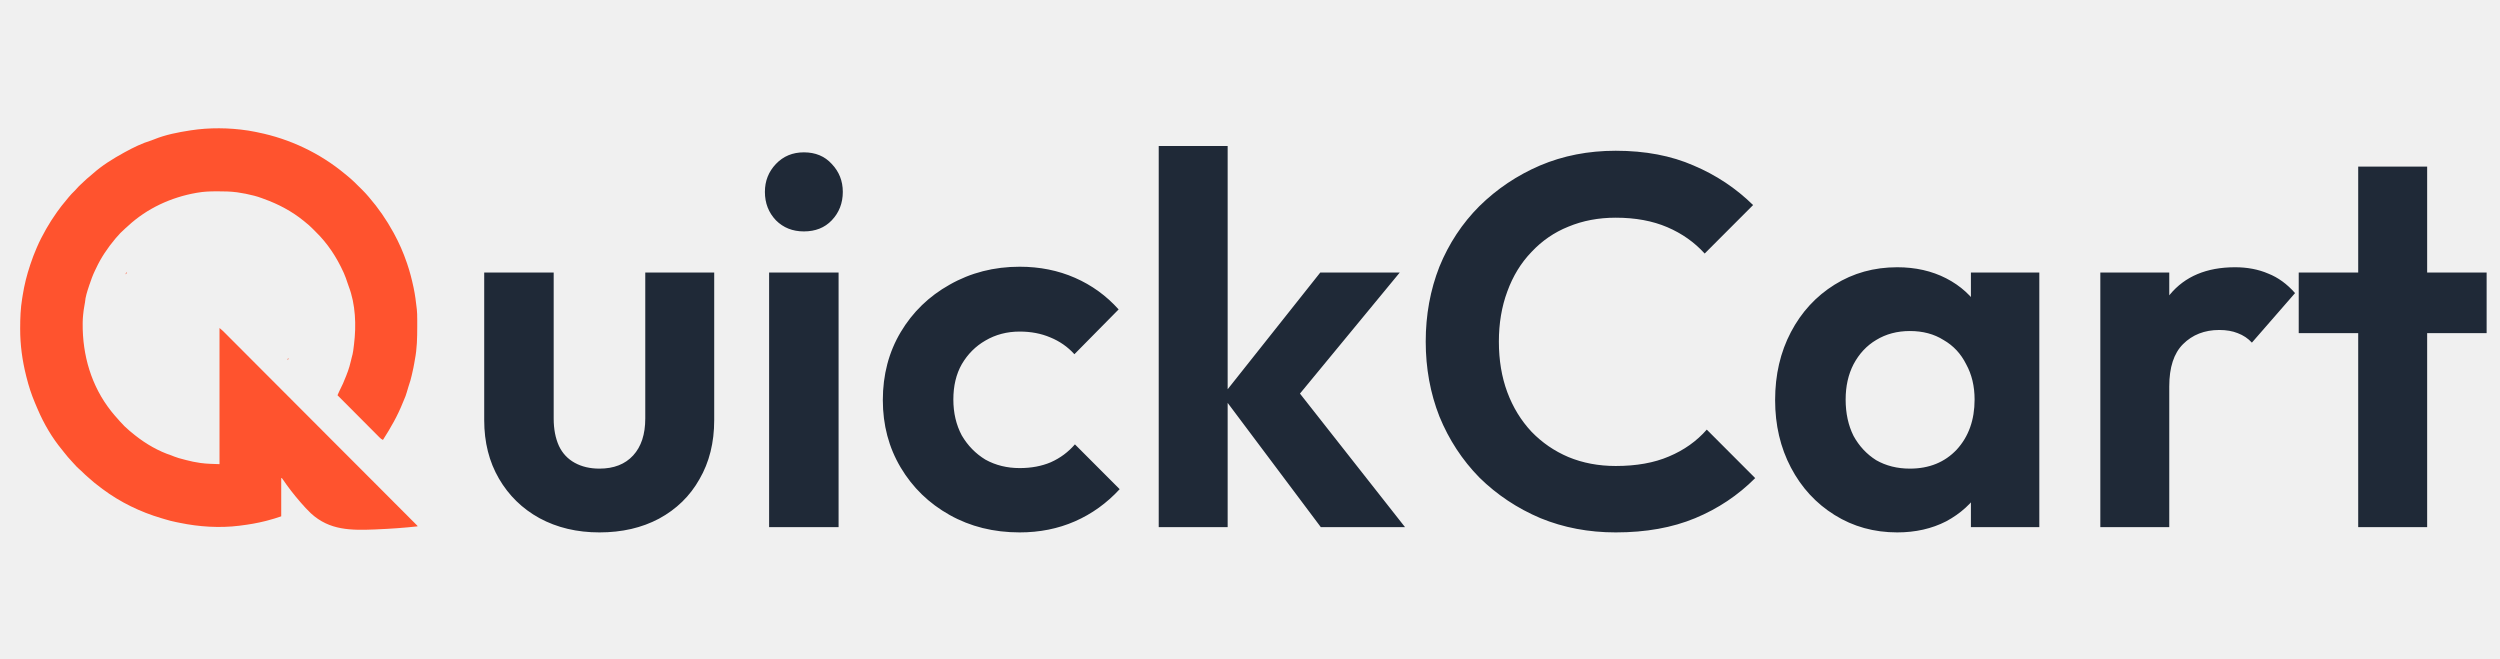
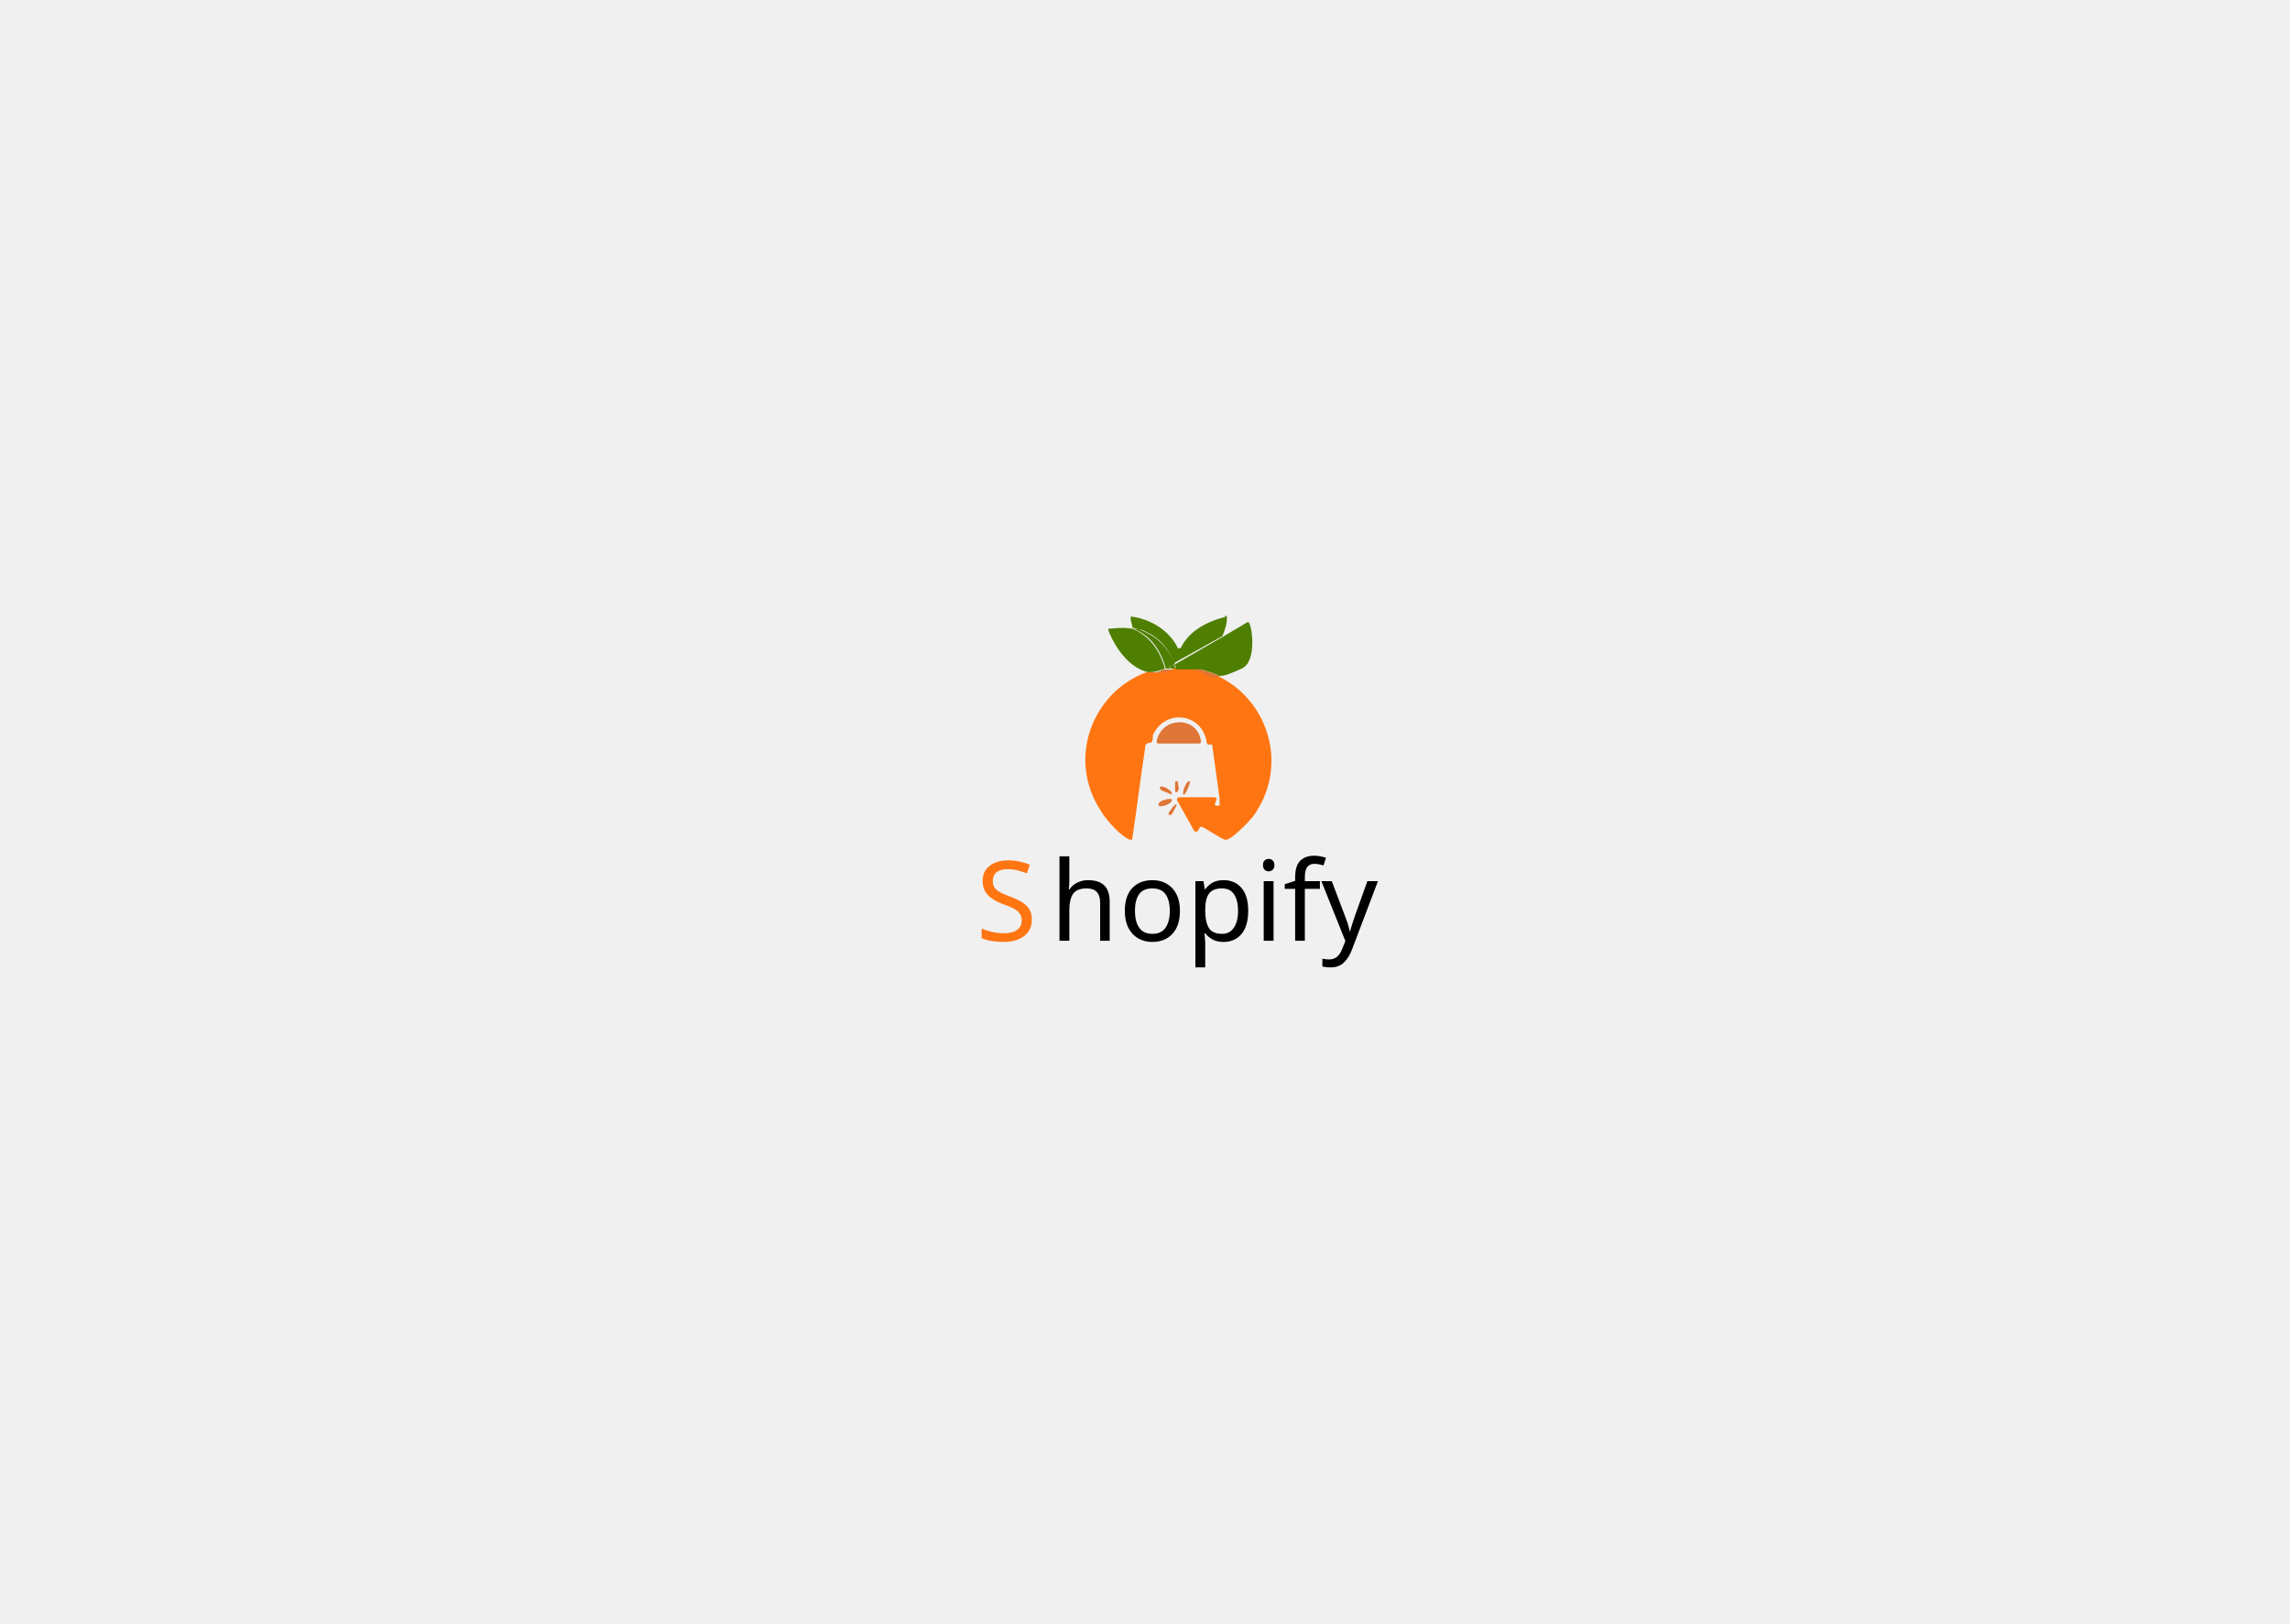
- <svg xmlns="http://www.w3.org/2000/svg" width="129" height="34" viewBox="0 0 129 34" fill="none">
-   <path d="M30.933 27.472C29.774 27.472 28.742 27.227 27.837 26.737C26.95 26.248 26.253 25.568 25.746 24.697C25.239 23.827 24.985 22.821 24.985 21.678V14.062H28.57V21.597C28.57 22.141 28.661 22.612 28.842 23.011C29.023 23.392 29.294 23.682 29.656 23.881C30.019 24.081 30.444 24.181 30.933 24.181C31.675 24.181 32.255 23.954 32.671 23.501C33.087 23.047 33.296 22.413 33.296 21.597V14.062H36.853V21.678C36.853 22.839 36.6 23.854 36.093 24.725C35.604 25.595 34.907 26.275 34.002 26.765C33.115 27.236 32.092 27.472 30.933 27.472ZM39.686 27.2V14.062H43.271V27.2H39.686ZM41.479 11.941C40.9 11.941 40.42 11.75 40.039 11.369C39.659 10.97 39.469 10.481 39.469 9.901C39.469 9.338 39.659 8.858 40.039 8.459C40.42 8.06 40.9 7.861 41.479 7.861C42.076 7.861 42.556 8.06 42.918 8.459C43.298 8.858 43.489 9.338 43.489 9.901C43.489 10.481 43.298 10.97 42.918 11.369C42.556 11.75 42.076 11.941 41.479 11.941ZM52.615 27.472C51.275 27.472 50.071 27.173 49.003 26.574C47.935 25.976 47.093 25.16 46.477 24.126C45.862 23.093 45.554 21.932 45.554 20.645C45.554 19.339 45.862 18.169 46.477 17.136C47.093 16.102 47.935 15.286 49.003 14.688C50.089 14.071 51.293 13.763 52.615 13.763C53.647 13.763 54.597 13.953 55.466 14.334C56.336 14.715 57.087 15.259 57.721 15.966L55.439 18.278C55.095 17.897 54.679 17.607 54.19 17.408C53.719 17.208 53.194 17.109 52.615 17.109C51.963 17.109 51.375 17.263 50.85 17.571C50.343 17.861 49.935 18.269 49.627 18.795C49.338 19.303 49.193 19.91 49.193 20.617C49.193 21.306 49.338 21.923 49.627 22.467C49.935 22.993 50.343 23.41 50.85 23.718C51.375 24.008 51.963 24.153 52.615 24.153C53.212 24.153 53.746 24.054 54.217 23.854C54.706 23.637 55.122 23.328 55.466 22.929L57.775 25.241C57.105 25.967 56.336 26.52 55.466 26.901C54.597 27.281 53.647 27.472 52.615 27.472ZM68.154 27.2L63.076 20.427L68.127 14.062H72.228L66.308 21.243L66.443 19.502L72.499 27.2H68.154ZM59.79 27.2V7.534H63.347V27.2H59.79ZM83.371 27.472C81.977 27.472 80.683 27.227 79.488 26.737C78.293 26.23 77.243 25.532 76.338 24.643C75.45 23.736 74.762 22.685 74.273 21.488C73.803 20.291 73.567 19.003 73.567 17.625C73.567 16.247 73.803 14.96 74.273 13.763C74.762 12.566 75.45 11.524 76.338 10.635C77.243 9.746 78.284 9.048 79.461 8.541C80.656 8.033 81.959 7.779 83.371 7.779C84.892 7.779 86.232 8.033 87.391 8.541C88.549 9.03 89.572 9.71 90.46 10.581L87.961 13.083C87.436 12.503 86.793 12.049 86.033 11.723C85.272 11.397 84.385 11.233 83.371 11.233C82.484 11.233 81.669 11.387 80.927 11.696C80.203 11.986 79.569 12.421 79.026 13.001C78.483 13.563 78.067 14.243 77.777 15.041C77.487 15.821 77.342 16.682 77.342 17.625C77.342 18.586 77.487 19.457 77.777 20.237C78.067 21.016 78.483 21.696 79.026 22.277C79.569 22.839 80.203 23.274 80.927 23.582C81.669 23.89 82.484 24.045 83.371 24.045C84.44 24.045 85.354 23.881 86.114 23.555C86.893 23.229 87.545 22.766 88.07 22.168L90.568 24.67C89.681 25.559 88.649 26.248 87.472 26.737C86.295 27.227 84.928 27.472 83.371 27.472ZM97.897 27.472C96.702 27.472 95.625 27.173 94.665 26.574C93.705 25.976 92.954 25.16 92.411 24.126C91.868 23.093 91.596 21.932 91.596 20.645C91.596 19.339 91.868 18.169 92.411 17.136C92.954 16.102 93.705 15.286 94.665 14.688C95.625 14.089 96.702 13.79 97.897 13.79C98.838 13.79 99.68 13.981 100.422 14.361C101.165 14.742 101.753 15.277 102.188 15.966C102.64 16.637 102.885 17.399 102.921 18.251V22.984C102.885 23.854 102.64 24.625 102.188 25.296C101.753 25.967 101.165 26.502 100.422 26.901C99.68 27.281 98.838 27.472 97.897 27.472ZM98.549 24.181C99.544 24.181 100.35 23.854 100.966 23.201C101.581 22.53 101.889 21.669 101.889 20.617C101.889 19.928 101.744 19.321 101.454 18.795C101.183 18.251 100.794 17.834 100.287 17.544C99.798 17.235 99.219 17.081 98.549 17.081C97.897 17.081 97.317 17.235 96.81 17.544C96.322 17.834 95.932 18.251 95.643 18.795C95.371 19.321 95.235 19.928 95.235 20.617C95.235 21.325 95.371 21.95 95.643 22.494C95.932 23.02 96.322 23.437 96.81 23.745C97.317 24.035 97.897 24.181 98.549 24.181ZM101.699 27.2V23.664L102.269 20.454L101.699 17.299V14.062H105.229V27.2H101.699ZM108.377 27.2V14.062H111.934V27.2H108.377ZM111.934 19.937L110.549 19.013C110.712 17.399 111.183 16.129 111.962 15.205C112.74 14.262 113.863 13.79 115.329 13.79C115.963 13.79 116.533 13.899 117.04 14.117C117.547 14.316 118.009 14.652 118.425 15.123L116.198 17.68C115.999 17.462 115.755 17.299 115.465 17.19C115.194 17.081 114.877 17.027 114.515 17.027C113.754 17.027 113.129 17.272 112.641 17.761C112.17 18.233 111.934 18.958 111.934 19.937ZM121.683 27.2V8.595H125.241V27.2H121.683ZM118.614 17.19V14.062H128.31V17.19H118.614Z" fill="#1F2937" />
-   <mask id="mask0_3277_1003" style="mask-type:luminance" maskUnits="userSpaceOnUse" x="0" y="5" width="23" height="24">
-     <path d="M22.632 5.667H0V28.334H22.632V5.667Z" fill="white" />
-   </mask>
-   <g mask="url(#mask0_3277_1003)">
-     <path d="M12.769 6.732C12.791 6.735 12.814 6.739 12.837 6.742C12.953 6.76 13.067 6.781 13.181 6.805C13.225 6.815 13.269 6.824 13.313 6.833C14.947 7.163 16.503 7.897 17.787 8.964C17.819 8.991 17.852 9.018 17.886 9.044C18.155 9.259 18.399 9.504 18.643 9.748C18.662 9.766 18.68 9.785 18.7 9.805C18.807 9.912 18.909 10.021 19.007 10.137C19.022 10.154 19.022 10.154 19.037 10.172C19.521 10.733 19.942 11.339 20.297 11.99C20.309 12.011 20.32 12.031 20.332 12.053C20.591 12.53 20.811 13.027 20.986 13.542C20.993 13.563 21.001 13.585 21.009 13.607C21.142 13.996 21.244 14.389 21.33 14.791C21.334 14.812 21.339 14.832 21.343 14.853C21.418 15.202 21.462 15.557 21.502 15.912C21.504 15.927 21.506 15.943 21.508 15.959C21.526 16.117 21.527 16.274 21.528 16.434C21.528 16.463 21.528 16.493 21.529 16.523C21.529 16.617 21.529 16.712 21.529 16.806C21.529 16.822 21.529 16.838 21.529 16.855C21.53 17.424 21.519 17.984 21.41 18.545C21.397 18.615 21.385 18.684 21.374 18.754C21.349 18.909 21.314 19.061 21.28 19.213C21.268 19.263 21.257 19.312 21.246 19.362C21.205 19.545 21.156 19.721 21.093 19.898C21.079 19.945 21.064 19.991 21.05 20.037C21.043 20.06 21.036 20.084 21.029 20.108C21.014 20.155 21 20.204 20.986 20.252C20.95 20.373 20.912 20.489 20.858 20.603C20.836 20.652 20.816 20.701 20.796 20.751C20.523 21.442 20.16 22.077 19.76 22.7C19.684 22.667 19.636 22.624 19.578 22.566C19.558 22.547 19.539 22.527 19.52 22.508C19.499 22.487 19.478 22.465 19.457 22.444C19.434 22.422 19.412 22.399 19.39 22.377C19.329 22.317 19.269 22.256 19.209 22.195C19.146 22.132 19.083 22.069 19.02 22.006C18.9 21.886 18.781 21.766 18.662 21.646C18.526 21.509 18.39 21.373 18.254 21.236C17.974 20.956 17.695 20.675 17.415 20.394C17.443 20.323 17.473 20.255 17.508 20.187C17.643 19.924 17.763 19.659 17.867 19.381C17.872 19.367 17.877 19.353 17.883 19.339C17.893 19.311 17.904 19.283 17.914 19.255C17.927 19.222 17.939 19.189 17.952 19.156C18.012 18.996 18.055 18.833 18.095 18.666C18.102 18.64 18.108 18.614 18.115 18.587C18.127 18.536 18.14 18.485 18.152 18.434C18.164 18.384 18.177 18.334 18.191 18.285C18.222 18.16 18.234 18.032 18.25 17.905C18.255 17.86 18.261 17.815 18.267 17.77C18.388 16.792 18.35 15.698 17.991 14.769C17.968 14.709 17.948 14.648 17.928 14.587C17.872 14.414 17.813 14.246 17.738 14.08C17.73 14.064 17.723 14.048 17.716 14.032C17.369 13.269 16.899 12.554 16.297 11.968C16.244 11.916 16.192 11.863 16.14 11.81C16.013 11.68 15.88 11.564 15.737 11.451C15.715 11.433 15.694 11.416 15.671 11.397C15.06 10.899 14.363 10.532 13.624 10.266C13.584 10.252 13.544 10.237 13.504 10.222C13.382 10.176 13.26 10.137 13.134 10.104C13.117 10.1 13.1 10.095 13.082 10.091C12.812 10.022 12.543 9.966 12.267 9.928C12.249 9.925 12.23 9.923 12.211 9.92C11.89 9.878 11.569 9.873 11.245 9.873C11.223 9.873 11.2 9.873 11.177 9.873C10.843 9.873 10.517 9.883 10.187 9.943C10.169 9.946 10.151 9.949 10.132 9.952C8.828 10.18 7.579 10.755 6.604 11.661C6.56 11.703 6.514 11.743 6.467 11.783C6.289 11.938 6.122 12.11 5.971 12.292C5.961 12.303 5.952 12.315 5.942 12.327C5.555 12.79 5.212 13.295 4.958 13.844C4.938 13.888 4.916 13.932 4.894 13.976C4.78 14.213 4.693 14.459 4.609 14.709C4.604 14.726 4.598 14.742 4.593 14.758C4.5 15.034 4.407 15.319 4.384 15.61C4.379 15.658 4.369 15.704 4.359 15.752C4.327 15.904 4.31 16.059 4.293 16.214C4.291 16.23 4.29 16.246 4.288 16.262C4.275 16.386 4.268 16.508 4.267 16.632C4.266 16.651 4.266 16.669 4.266 16.689C4.251 18.324 4.709 19.918 5.734 21.213C5.752 21.235 5.769 21.257 5.787 21.279C5.88 21.395 5.977 21.506 6.076 21.615C6.116 21.66 6.155 21.705 6.194 21.75C6.343 21.921 6.507 22.08 6.681 22.226C6.699 22.241 6.716 22.255 6.734 22.27C6.795 22.321 6.856 22.37 6.918 22.42C6.938 22.436 6.959 22.453 6.98 22.47C7.535 22.91 8.18 23.282 8.853 23.503C8.9 23.52 8.945 23.539 8.99 23.558C9.141 23.62 9.298 23.659 9.456 23.7C9.509 23.714 9.562 23.728 9.615 23.742C9.847 23.804 10.079 23.851 10.316 23.885C10.331 23.887 10.345 23.889 10.36 23.891C10.682 23.937 11 23.938 11.327 23.95C11.327 21.631 11.327 19.313 11.327 16.925C11.497 17.07 11.497 17.07 11.561 17.135C11.576 17.149 11.591 17.164 11.606 17.179C11.63 17.203 11.63 17.203 11.654 17.227C11.671 17.244 11.688 17.262 11.706 17.279C11.763 17.337 11.821 17.395 11.878 17.452C11.92 17.494 11.962 17.536 12.003 17.577C12.094 17.668 12.184 17.759 12.275 17.849C12.409 17.984 12.544 18.119 12.679 18.254C12.919 18.495 13.16 18.736 13.4 18.977C13.611 19.187 13.821 19.398 14.031 19.609C14.052 19.63 14.052 19.63 14.073 19.651C14.13 19.708 14.187 19.764 14.243 19.821C14.774 20.353 15.305 20.885 15.836 21.417C16.308 21.89 16.78 22.363 17.252 22.836C17.783 23.367 18.313 23.898 18.843 24.429C18.899 24.485 18.956 24.542 19.012 24.599C19.026 24.613 19.04 24.627 19.055 24.641C19.265 24.852 19.475 25.062 19.686 25.273C19.924 25.512 20.163 25.752 20.402 25.991C20.536 26.125 20.67 26.259 20.804 26.393C20.893 26.483 20.982 26.572 21.072 26.662C21.122 26.713 21.173 26.764 21.224 26.815C21.279 26.869 21.334 26.924 21.389 26.979C21.404 26.995 21.421 27.011 21.437 27.028C21.452 27.042 21.466 27.057 21.481 27.072C21.5 27.09 21.5 27.09 21.519 27.11C21.545 27.139 21.545 27.139 21.545 27.16C20.845 27.237 20.145 27.287 19.441 27.315C19.415 27.316 19.39 27.317 19.363 27.319C18.113 27.369 17.003 27.372 16.042 26.487C15.854 26.309 15.681 26.119 15.511 25.923C15.492 25.901 15.492 25.901 15.473 25.878C15.154 25.51 14.858 25.127 14.585 24.724C14.557 24.68 14.557 24.68 14.511 24.661C14.511 25.315 14.511 25.969 14.511 26.643C14.271 26.724 14.036 26.8 13.792 26.861C13.763 26.869 13.734 26.876 13.705 26.884C13.281 26.991 12.858 27.064 12.424 27.117C12.398 27.121 12.372 27.124 12.345 27.128C11.34 27.253 10.271 27.185 9.281 26.979C9.223 26.967 9.164 26.956 9.106 26.944C8.899 26.904 8.699 26.852 8.498 26.789C8.438 26.77 8.379 26.753 8.319 26.736C7.247 26.42 6.201 25.914 5.304 25.243C5.276 25.221 5.247 25.2 5.218 25.179C4.983 25.005 4.757 24.823 4.542 24.625C4.494 24.581 4.446 24.539 4.397 24.496C4.323 24.432 4.254 24.364 4.186 24.294C4.144 24.253 4.102 24.216 4.058 24.179C3.975 24.107 3.904 24.029 3.832 23.947C3.792 23.902 3.752 23.858 3.711 23.815C3.572 23.668 3.442 23.518 3.319 23.358C3.281 23.307 3.241 23.258 3.201 23.209C2.691 22.595 2.262 21.862 1.949 21.127C1.94 21.106 1.93 21.084 1.921 21.063C1.891 20.991 1.86 20.92 1.83 20.848C1.82 20.824 1.81 20.8 1.799 20.775C1.618 20.346 1.48 19.919 1.368 19.468C1.362 19.446 1.357 19.424 1.351 19.402C1.15 18.603 1.04 17.803 1.041 16.979C1.041 16.959 1.041 16.938 1.041 16.918C1.042 16.412 1.06 15.908 1.143 15.408C1.154 15.346 1.163 15.284 1.173 15.223C1.257 14.693 1.386 14.184 1.556 13.676C1.562 13.659 1.567 13.643 1.573 13.625C1.666 13.348 1.766 13.076 1.884 12.809C1.892 12.79 1.9 12.771 1.909 12.751C2.041 12.444 2.192 12.151 2.357 11.861C2.369 11.841 2.38 11.821 2.391 11.8C2.553 11.517 2.727 11.243 2.917 10.977C2.935 10.951 2.935 10.951 2.954 10.924C3.096 10.727 3.241 10.534 3.401 10.35C3.451 10.292 3.498 10.232 3.546 10.172C3.641 10.054 3.746 9.949 3.854 9.844C3.931 9.768 4.002 9.691 4.071 9.609C4.106 9.57 4.143 9.536 4.183 9.502C4.243 9.451 4.299 9.399 4.354 9.342C4.438 9.257 4.529 9.182 4.622 9.107C4.674 9.064 4.725 9.02 4.775 8.975C5.259 8.54 5.833 8.186 6.401 7.874C6.422 7.863 6.443 7.852 6.464 7.84C6.888 7.609 7.33 7.391 7.794 7.251C7.853 7.231 7.909 7.21 7.966 7.186C8.547 6.95 9.182 6.828 9.8 6.732C9.823 6.729 9.823 6.729 9.845 6.725C10.797 6.578 11.817 6.588 12.769 6.732Z" fill="#FF532E" />
-     <path d="M14.864 18.476C14.872 18.491 14.88 18.507 14.888 18.523C14.869 18.542 14.849 18.562 14.829 18.582C14.841 18.547 14.852 18.512 14.864 18.476Z" fill="#FF532E" />
-     <path d="M6.531 14.038C6.542 14.074 6.542 14.074 6.528 14.104C6.507 14.133 6.507 14.133 6.472 14.156C6.487 14.114 6.507 14.076 6.531 14.038Z" fill="#FF532E" />
+ <svg xmlns="http://www.w3.org/2000/svg" id="Layer_1" version="1.1" viewBox="0 0 247.3 175.3">
+   <defs>
+     <style>
+       .st0 {
+         fill: #df7536;
+       }
+ 
+       .st1, .st2, .st3 {
+         isolation: isolate;
+       }
+ 
+       .st2, .st3 {
+         font-family: ArialRoundedMTBold, 'Arial Rounded MT Bold';
+         font-size: 12px;
+       }
+ 
+       .st2, .st4 {
+         fill: #ff7512;
+       }
+ 
+       .st5 {
+         fill: #4f7f00;
+       }
+     </style>
+   </defs>
+   <path class="st4" d="M131.7,73.1c5.4,2.7,7.5,9.8,3.6,15.1-.5.6-2.2,2.4-2.9,2.5-.4,0-1.9-1.1-2.6-1.4h-.2c0,0-.2.4-.3.5h-.3l-1.9-3.4c0,0,0-.3.2-.3h3.8c.1,0,.2,0,.3.2h0l-.2.5s0,.2.1.2h.2c.1,0,.2,0,.2,0v-.8l-.8-5.8s0,0-.1,0h-.4c0,0-.1-.2-.1-.3-.5-3.1-4.5-3.6-5.8-.7,0,.2,0,.7-.2.8,0,0-.5,0-.6.3-.5,3.3-.9,6.6-1.4,9.9,0,0,0,.4-.2.3-.9-.2-2.7-2.2-3.2-3.1-3.7-5.6-1-12.8,4.9-15,.4,0,.8,0,1.3,0s1.1,0,1.8-.5h2.1s.3,0,.6.3c.6.3,1,.6,2,.5h0v.3Z" />
+   <path class="st5" d="M134.8,67.2c.3-.2,1.1,4.2-.7,5-1.1.5-1.8.8-2.4.8-.6-.3-1.3-.5-2-.7h-2.7c0-.2,0-.3-.2-.5h0l5.2-3h0l2.7-1.6h0Z" />
+   <path class="st5" d="M132.3,66.5c.1,0,.2,0,.2.2,0,.7-.2,1.3-.5,2h0l-5.2,2.9c-.8-2.1-2.2-3.1-3.6-3.6-.3,0-.6-.2-.9-.2h0c0-.3-.2-.7-.2-1s0-.2.2-.2c2,.3,4,1.5,4.9,3.4,0,0,.3,0,.3,0,.9-1.9,2.9-2.9,4.9-3.4h-.1Z" />
+   <path class="st0" d="M131.7,73.1c-1,.2-1.4-.2-2-.5-.3-.2-.6-.3-.6-.3h.6c.7.2,1.3.4,2,.7h0Z" />
+   <path class="st0" d="M129.7,80.1c0,0,0,.2-.2.2h-4.4c0,0-.2,0-.2-.2.5-2.8,4.5-2.8,4.8,0h0Z" />
+   <path class="st0" d="M128.5,84.4c.1,0-.5,1.6-.7,1.4s.4-1.7.7-1.4Z" />
+   <path class="st0" d="M127.2,84.5c0,.3.2.7,0,.9,0,.2-.3.2-.3,0,0-.3,0-.6,0-.9,0-.2.3-.2.3,0h0Z" />
+   <path class="st0" d="M127.1,86.9c0,0-.4.8-.6,1.1h-.3v-.2c.2-.3.7-1.1.9-.9Z" />
+   <path class="st0" d="M126.9,72.2h0c-.7.4-1.2.4-1.8.5-.5,0-.9,0-1.3,0h0c.5,0,1.2,0,1.8-.4h1.3Z" />
+   <path class="st5" d="M126.9,72.2h-.4c-.2,0-.2-.2,0-.3l.3-.2c0,.2,0,.3.2.5h0Z" />
+   <path class="st5" d="M126.8,71.7h0l-.3.2-.6.3h0c-.7-2.5-2-3.7-3.5-4.3h0c.3,0,.6,0,.9.2,1.3.5,2.7,1.5,3.6,3.6h0Z" />
+   <path class="st0" d="M126.5,86.3c.4.4-1.4,1.1-1.4.6s1.3-.7,1.4-.6Z" />
+   <path class="st0" d="M125.7,85c.2,0,1.1.6.8.8,0,0-.9-.4-1-.4-.4-.3-.3-.6.2-.4h0Z" />
+   <path class="st5" d="M126.5,72.2h-.7l.6-.3c-.2,0,0,.3,0,.3h0Z" />
+   <path class="st5" d="M125.8,72.2h0c-.7.3-1.2.4-1.8.4h0c-2.6-.6-4-3.7-4.3-4.5,0,0,0-.2,0-.2.4,0,1.5-.2,2.6,0h0c1.4.6,2.8,1.8,3.5,4.3h0Z" />
+   <g class="st1">
+     <g class="st1">
+       <text class="st2" transform="translate(105.4 101.6)">
+         <tspan x="0" y="0">S</tspan>
+       </text>
+     </g>
+     <g class="st1">
+       <text class="st3" transform="translate(113.4 101.6)">
+         <tspan x="0" y="0">hopify</tspan>
+       </text>
+     </g>
  </g>
</svg>
